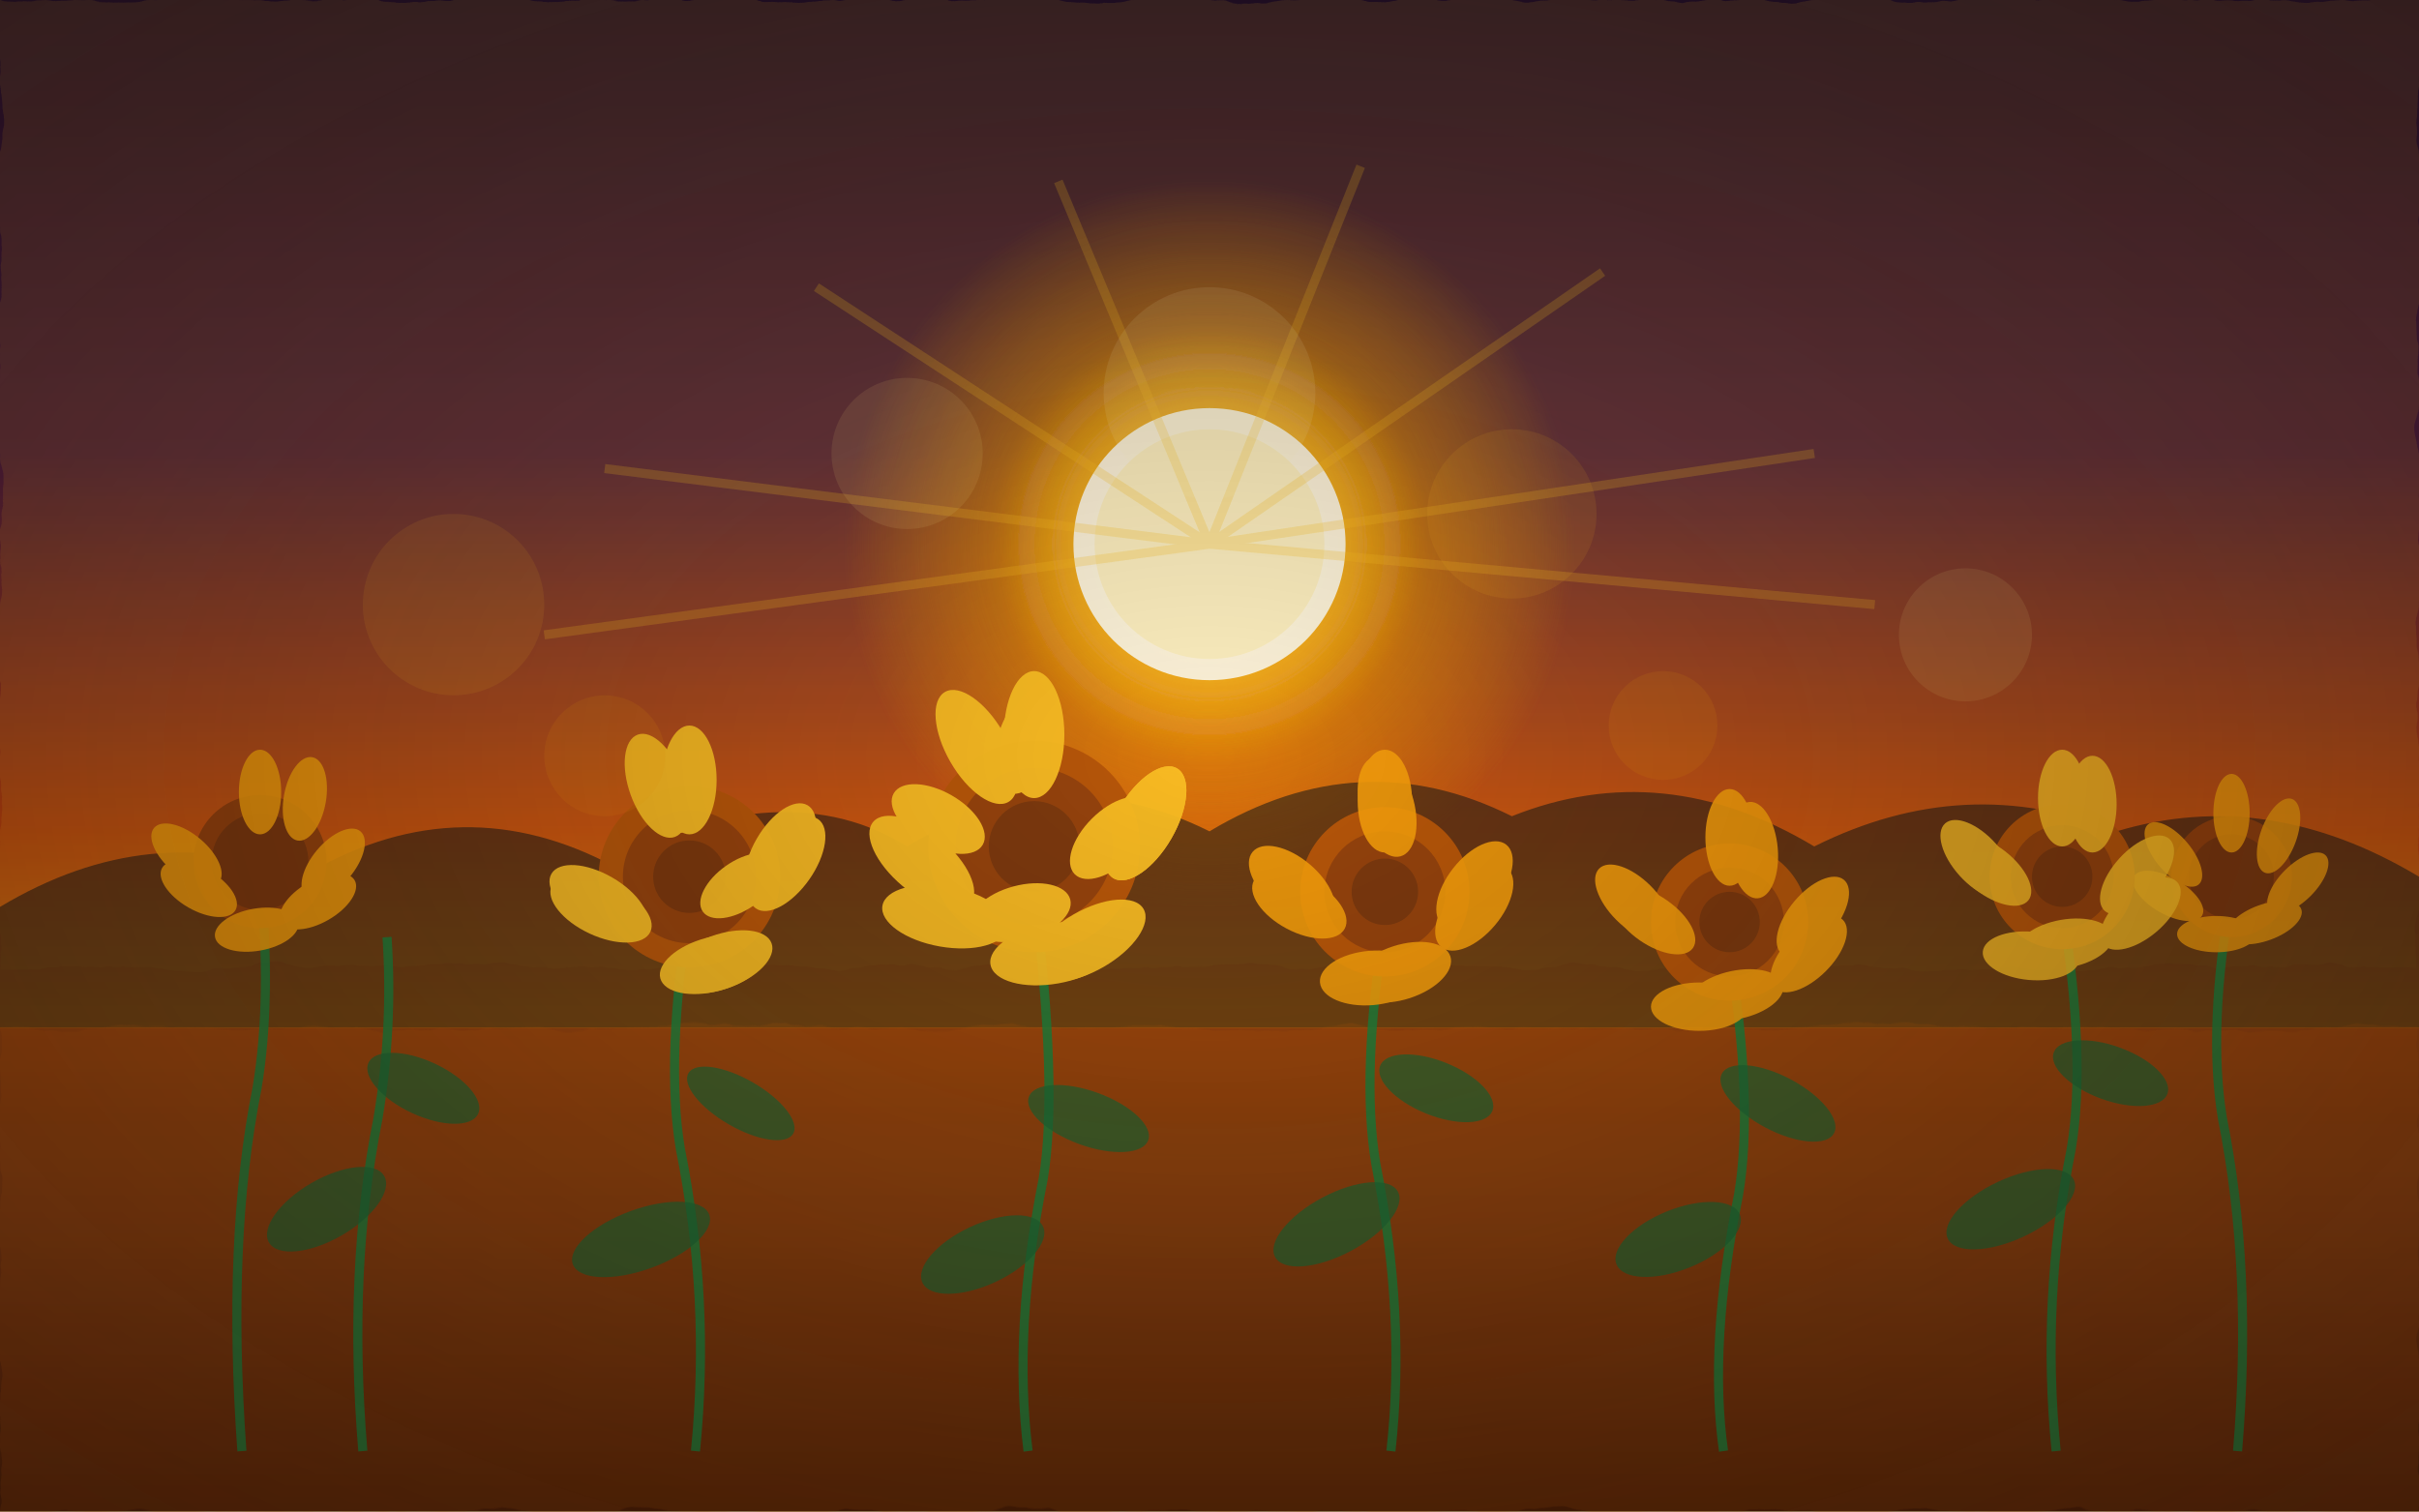
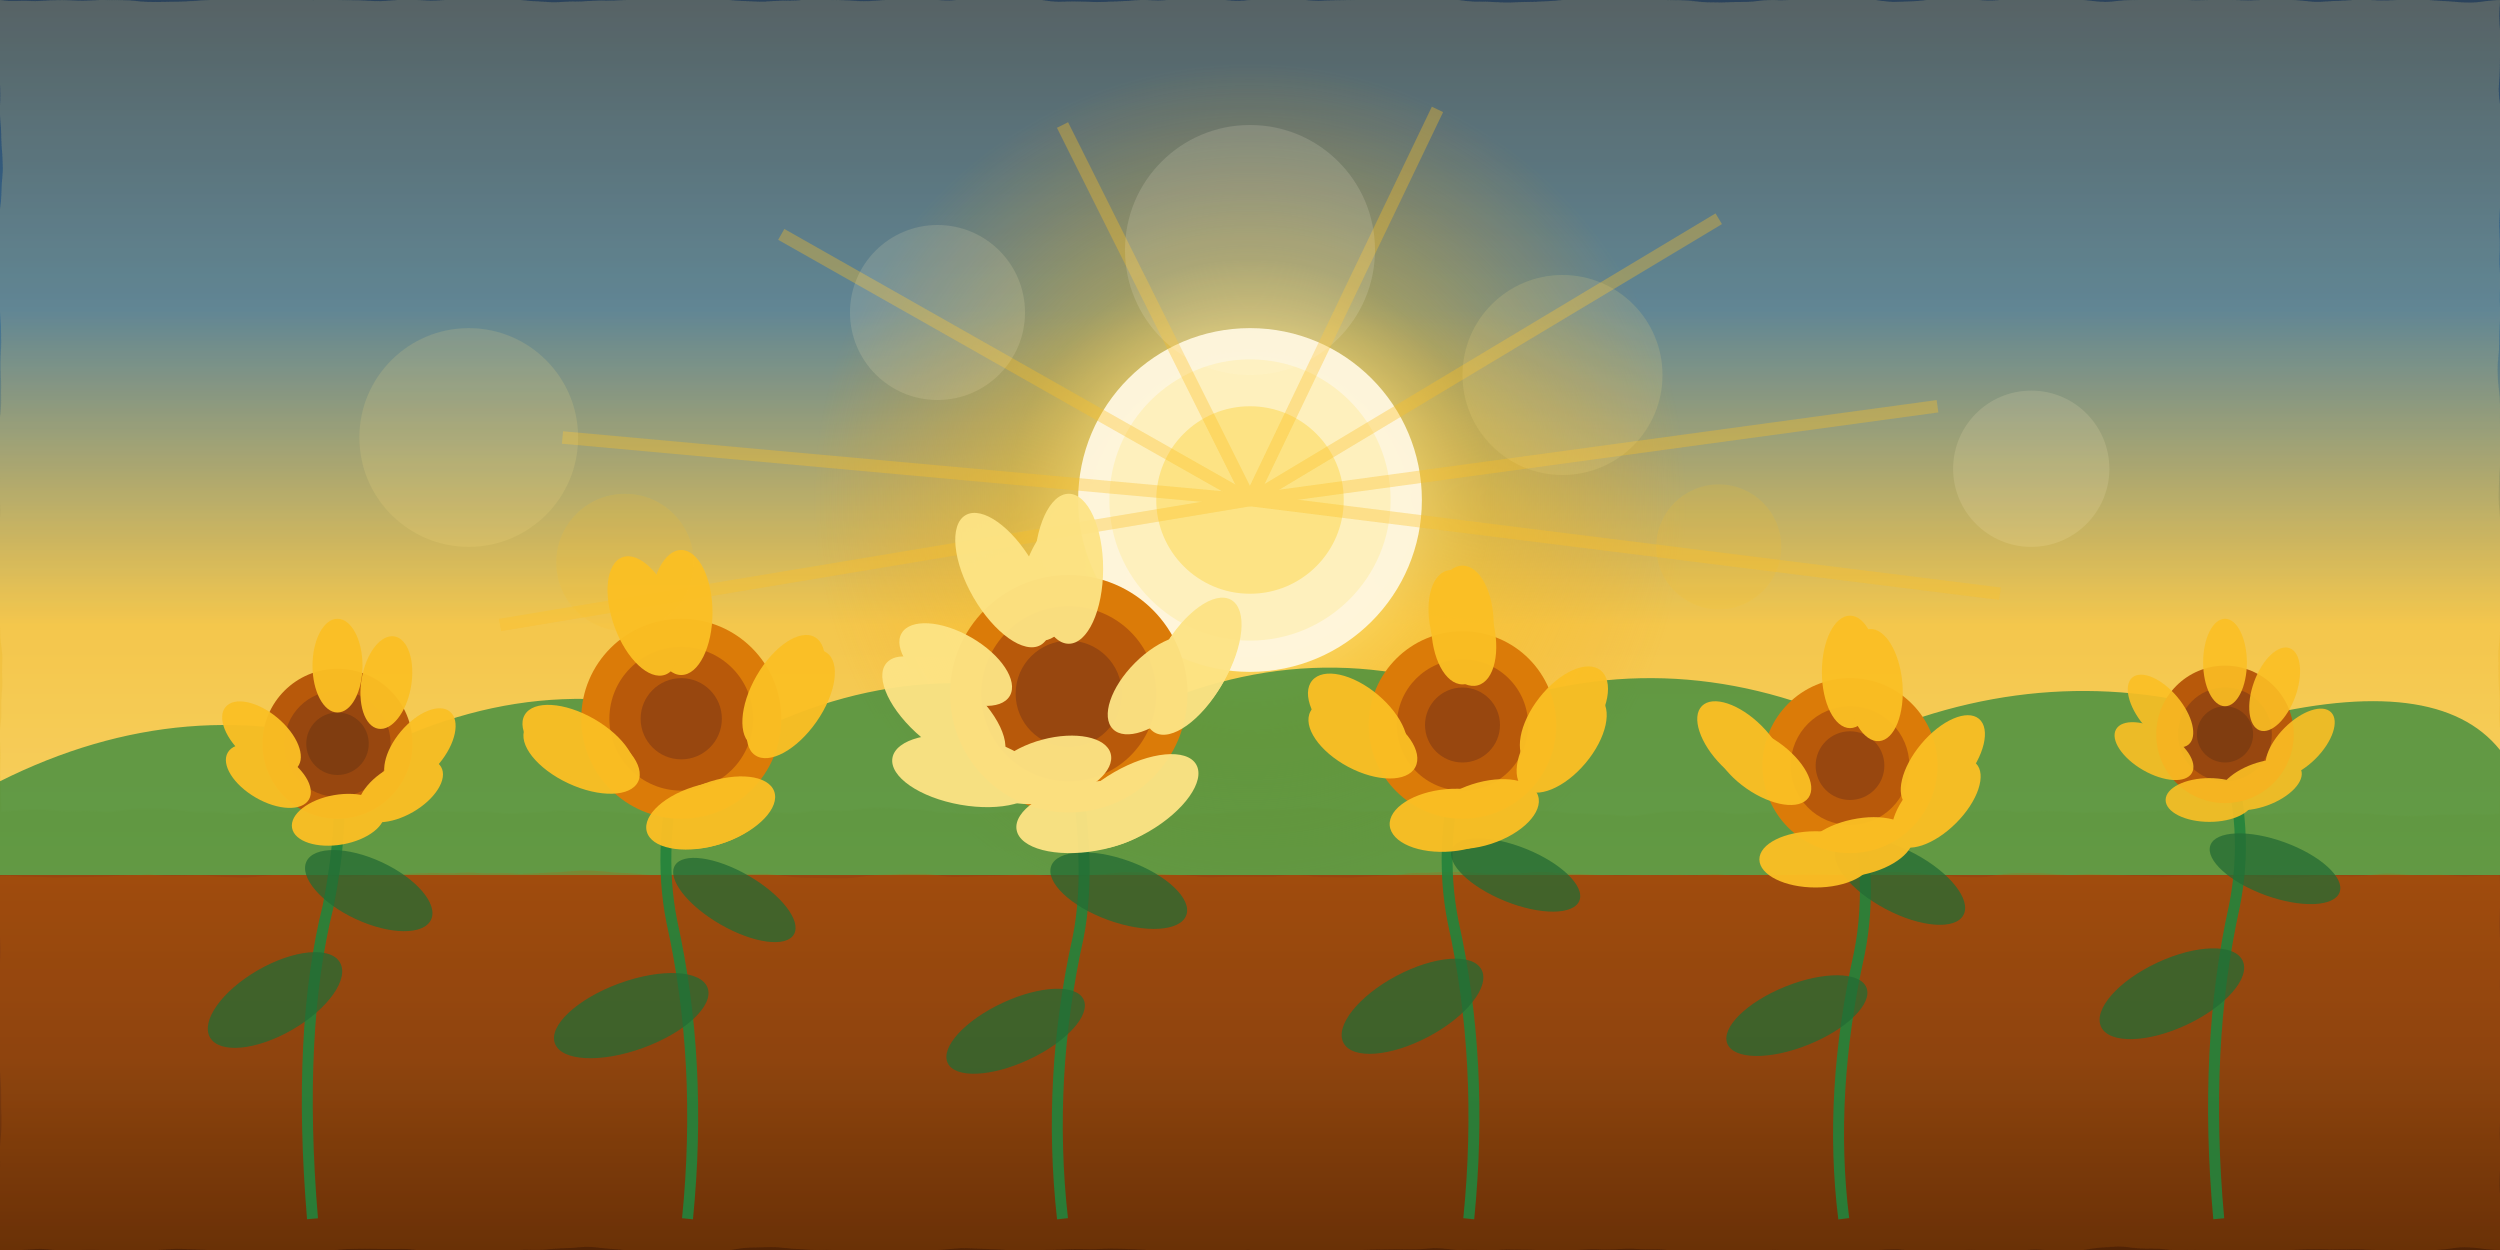
- <svg xmlns="http://www.w3.org/2000/svg" viewBox="0 0 800 500" width="800" height="500">
+ <svg xmlns="http://www.w3.org/2000/svg" viewBox="0 0 800 400" width="800" height="400">
  <defs>
    <filter id="brush" x="-5%" y="-5%" width="110%" height="110%">
-       <feTurbulence type="fractalNoise" baseFrequency="0.04" numOctaves="4" seed="42" />
-       <feDisplacementMap in="SourceGraphic" scale="6" xChannelSelector="R" yChannelSelector="G" />
-     </filter>
-     <filter id="softGlow">
-       <feGaussianBlur stdDeviation="3" result="blur" />
-       <feMerge>
-         <feMergeNode in="blur" />
-         <feMergeNode in="SourceGraphic" />
-       </feMerge>
+       <feTurbulence type="fractalNoise" baseFrequency="0.03" numOctaves="3" seed="42" />
+       <feDisplacementMap in="SourceGraphic" scale="4" xChannelSelector="R" yChannelSelector="G" />
    </filter>
    <linearGradient id="skyGrad" x1="0" y1="0" x2="0" y2="1">
-       <stop offset="0%" stop-color="#1a0a2e" />
-       <stop offset="30%" stop-color="#4a1942" />
-       <stop offset="55%" stop-color="#c2410c" />
-       <stop offset="75%" stop-color="#f59e0b" />
-       <stop offset="100%" stop-color="#fde68a" />
+       <stop offset="0%" stop-color="#1e3a5f" />
+       <stop offset="25%" stop-color="#2d6a9f" />
+       <stop offset="50%" stop-color="#f0c040" />
+       <stop offset="75%" stop-color="#f5d060" />
+       <stop offset="100%" stop-color="#fde8a0" />
    </linearGradient>
    <radialGradient id="sunGlow" cx="0.5" cy="0.5" r="0.5">
      <stop offset="0%" stop-color="#fffbeb" stop-opacity="1" />
-       <stop offset="30%" stop-color="#fbbf24" stop-opacity="0.8" />
-       <stop offset="60%" stop-color="#f59e0b" stop-opacity="0.3" />
+       <stop offset="25%" stop-color="#fde68a" stop-opacity="0.9" />
+       <stop offset="55%" stop-color="#fbbf24" stop-opacity="0.4" />
      <stop offset="100%" stop-color="#f59e0b" stop-opacity="0" />
    </radialGradient>
    <linearGradient id="fieldGrad" x1="0" y1="0" x2="0" y2="1">
      <stop offset="0%" stop-color="#92400e" />
-       <stop offset="40%" stop-color="#78350f" />
+       <stop offset="50%" stop-color="#78350f" />
      <stop offset="100%" stop-color="#451a03" />
    </linearGradient>
  </defs>
-   <rect width="800" height="500" fill="url(#skyGrad)" />
-   <g opacity="0.15" filter="url(#brush)">
-     <rect x="0" y="0" width="800" height="320" fill="#fbbf24" />
+   <rect width="800" height="400" fill="url(#skyGrad)" />
+   <g opacity="0.2" filter="url(#brush)">
+     <rect x="0" y="0" width="800" height="260" fill="#fde68a" />
  </g>
-   <circle cx="400" cy="180" r="120" fill="url(#sunGlow)" filter="url(#softGlow)" />
-   <circle cx="400" cy="180" r="45" fill="#fffbeb" opacity="0.95" />
-   <circle cx="400" cy="180" r="38" fill="#fef3c7" />
-   <g opacity="0.25" stroke="#fbbf24" stroke-width="3" fill="none">
-     <line x1="400" y1="180" x2="350" y2="60" />
-     <line x1="400" y1="180" x2="450" y2="55" />
-     <line x1="400" y1="180" x2="530" y2="90" />
-     <line x1="400" y1="180" x2="270" y2="95" />
-     <line x1="400" y1="180" x2="600" y2="150" />
-     <line x1="400" y1="180" x2="200" y2="155" />
-     <line x1="400" y1="180" x2="620" y2="200" />
-     <line x1="400" y1="180" x2="180" y2="210" />
+   <circle cx="400" cy="160" r="140" fill="url(#sunGlow)" />
+   <circle cx="400" cy="160" r="55" fill="#fffbeb" opacity="0.95" />
+   <circle cx="400" cy="160" r="45" fill="#fef3c7" />
+   <circle cx="400" cy="160" r="30" fill="#fde68a" />
+   <g opacity="0.35" stroke="#fbbf24" stroke-width="4" fill="none">
+     <line x1="400" y1="160" x2="340" y2="40" />
+     <line x1="400" y1="160" x2="460" y2="35" />
+     <line x1="400" y1="160" x2="550" y2="70" />
+     <line x1="400" y1="160" x2="250" y2="75" />
+     <line x1="400" y1="160" x2="620" y2="130" />
+     <line x1="400" y1="160" x2="180" y2="140" />
+     <line x1="400" y1="160" x2="640" y2="190" />
+     <line x1="400" y1="160" x2="160" y2="200" />
  </g>
-   <path d="M0,300 Q50,270 100,290 Q150,260 200,285 Q260,255 300,280 Q350,250 400,275 Q450,245 500,270 Q550,250 600,280 Q650,255 700,275 Q750,260 800,290 L800,340 L0,340 Z" fill="#1c1917" opacity="0.6" />
-   <rect x="0" y="340" width="800" height="160" fill="url(#fieldGrad)" />
-   <g opacity="0.2" filter="url(#brush)">
-     <rect x="0" y="340" width="800" height="160" fill="#b45309" />
+   <path d="M0,250 Q60,220 120,240 Q180,210 240,235 Q300,205 360,230 Q420,200 480,225 Q540,205 600,235 Q660,210 720,230 Q780,215 800,240 L800,280 L0,280 Z" fill="#15803d" opacity="0.7" />
+   <rect x="0" y="280" width="800" height="120" fill="url(#fieldGrad)" />
+   <g opacity="0.25" filter="url(#brush)">
+     <rect x="0" y="280" width="800" height="120" fill="#b45309" />
  </g>
-   <g stroke="#15803d" stroke-width="3" fill="none" opacity="0.85">
-     <path d="M120,480 Q115,420 125,370 Q130,340 128,310" />
-     <path d="M230,480 Q235,430 225,380 Q220,350 228,300" />
-     <path d="M340,480 Q335,440 345,390 Q350,360 342,295" />
-     <path d="M460,480 Q465,435 455,385 Q450,355 458,305" />
-     <path d="M570,480 Q565,445 575,395 Q580,365 572,315" />
-     <path d="M680,480 Q675,430 685,380 Q690,350 682,300" />
-     <path d="M80,480 Q75,410 85,360 Q90,330 86,290" />
-     <path d="M740,480 Q745,420 735,370 Q730,340 738,295" />
+   <g stroke="#15803d" stroke-width="3.5" fill="none" opacity="0.9">
+     <path d="M100,390 Q95,330 105,290 Q110,265 108,245" />
+     <path d="M220,390 Q225,340 215,295 Q210,270 218,240" />
+     <path d="M340,390 Q335,345 345,300 Q350,275 342,235" />
+     <path d="M470,390 Q475,340 465,295 Q460,270 468,240" />
+     <path d="M590,390 Q585,350 595,305 Q600,280 592,250" />
+     <path d="M710,390 Q705,335 715,290 Q720,265 712,240" />
  </g>
-   <g fill="#166534" opacity="0.7">
-     <ellipse cx="108" cy="400" rx="22" ry="10" transform="rotate(-30,108,400)" />
-     <ellipse cx="140" cy="360" rx="20" ry="9" transform="rotate(25,140,360)" />
-     <ellipse cx="212" cy="410" rx="24" ry="10" transform="rotate(-20,212,410)" />
-     <ellipse cx="245" cy="365" rx="20" ry="8" transform="rotate(30,245,365)" />
-     <ellipse cx="325" cy="415" rx="22" ry="10" transform="rotate(-25,325,415)" />
-     <ellipse cx="360" cy="370" rx="21" ry="9" transform="rotate(20,360,370)" />
-     <ellipse cx="442" cy="405" rx="23" ry="10" transform="rotate(-28,442,405)" />
-     <ellipse cx="475" cy="360" rx="20" ry="9" transform="rotate(22,475,360)" />
-     <ellipse cx="555" cy="410" rx="22" ry="10" transform="rotate(-22,555,410)" />
-     <ellipse cx="588" cy="365" rx="21" ry="9" transform="rotate(28,588,365)" />
-     <ellipse cx="665" cy="400" rx="23" ry="10" transform="rotate(-25,665,400)" />
-     <ellipse cx="698" cy="355" rx="20" ry="9" transform="rotate(20,698,355)" />
+   <g fill="#166534" opacity="0.75">
+     <ellipse cx="88" cy="320" rx="24" ry="11" transform="rotate(-30,88,320)" />
+     <ellipse cx="118" cy="285" rx="22" ry="10" transform="rotate(25,118,285)" />
+     <ellipse cx="202" cy="325" rx="26" ry="11" transform="rotate(-20,202,325)" />
+     <ellipse cx="235" cy="288" rx="22" ry="9" transform="rotate(30,235,288)" />
+     <ellipse cx="325" cy="330" rx="24" ry="10" transform="rotate(-25,325,330)" />
+     <ellipse cx="358" cy="285" rx="23" ry="10" transform="rotate(20,358,285)" />
+     <ellipse cx="452" cy="322" rx="25" ry="11" transform="rotate(-28,452,322)" />
+     <ellipse cx="485" cy="280" rx="22" ry="9" transform="rotate(22,485,280)" />
+     <ellipse cx="575" cy="325" rx="24" ry="10" transform="rotate(-22,575,325)" />
+     <ellipse cx="608" cy="282" rx="23" ry="10" transform="rotate(28,608,282)" />
+     <ellipse cx="695" cy="318" rx="25" ry="11" transform="rotate(-25,695,318)" />
+     <ellipse cx="728" cy="278" rx="22" ry="9" transform="rotate(20,728,278)" />
  </g>
  <g>
-     <circle cx="86" cy="285" r="22" fill="#92400e" />
-     <circle cx="86" cy="285" r="16" fill="#78350f" />
-     <g fill="#f59e0b" opacity="0.9">
-       <ellipse cx="86" cy="262" rx="7" ry="14" transform="rotate(0,86,285)" />
-       <ellipse cx="105" cy="270" rx="7" ry="14" transform="rotate(40,86,285)" />
-       <ellipse cx="108" cy="290" rx="7" ry="14" transform="rotate(80,86,285)" />
-       <ellipse cx="100" cy="305" rx="7" ry="14" transform="rotate(130,86,285)" />
-       <ellipse cx="75" cy="308" rx="7" ry="14" transform="rotate(190,86,285)" />
-       <ellipse cx="65" cy="295" rx="7" ry="14" transform="rotate(240,86,285)" />
-       <ellipse cx="68" cy="272" rx="7" ry="14" transform="rotate(300,86,285)" />
+     <circle cx="108" cy="238" r="24" fill="#b45309" />
+     <circle cx="108" cy="238" r="17" fill="#92400e" />
+     <circle cx="108" cy="238" r="10" fill="#78350f" />
+     <g fill="#fbbf24" opacity="0.95">
+       <ellipse cx="108" cy="213" rx="8" ry="15" transform="rotate(0,108,238)" />
+       <ellipse cx="129" cy="222" rx="8" ry="15" transform="rotate(40,108,238)" />
+       <ellipse cx="132" cy="242" rx="8" ry="15" transform="rotate(80,108,238)" />
+       <ellipse cx="122" cy="258" rx="8" ry="15" transform="rotate(130,108,238)" />
+       <ellipse cx="96" cy="260" rx="8" ry="15" transform="rotate(190,108,238)" />
+       <ellipse cx="85" cy="248" rx="8" ry="15" transform="rotate(240,108,238)" />
+       <ellipse cx="88" cy="224" rx="8" ry="15" transform="rotate(300,108,238)" />
    </g>
-     <circle cx="738" cy="290" r="20" fill="#92400e" />
-     <circle cx="738" cy="290" r="14" fill="#78350f" />
-     <g fill="#f59e0b" opacity="0.85">
-       <ellipse cx="738" cy="269" rx="6" ry="13" transform="rotate(0,738,290)" />
-       <ellipse cx="755" cy="276" rx="6" ry="13" transform="rotate(45,738,290)" />
-       <ellipse cx="757" cy="295" rx="6" ry="13" transform="rotate(90,738,290)" />
-       <ellipse cx="748" cy="308" rx="6" ry="13" transform="rotate(140,738,290)" />
-       <ellipse cx="728" cy="308" rx="6" ry="13" transform="rotate(200,738,290)" />
-       <ellipse cx="720" cy="295" rx="6" ry="13" transform="rotate(250,738,290)" />
-       <ellipse cx="722" cy="275" rx="6" ry="13" transform="rotate(300,738,290)" />
+     <circle cx="712" cy="235" r="22" fill="#b45309" />
+     <circle cx="712" cy="235" r="15" fill="#92400e" />
+     <circle cx="712" cy="235" r="9" fill="#78350f" />
+     <g fill="#fbbf24" opacity="0.9">
+       <ellipse cx="712" cy="212" rx="7" ry="14" transform="rotate(0,712,235)" />
+       <ellipse cx="731" cy="220" rx="7" ry="14" transform="rotate(45,712,235)" />
+       <ellipse cx="733" cy="240" rx="7" ry="14" transform="rotate(90,712,235)" />
+       <ellipse cx="723" cy="254" rx="7" ry="14" transform="rotate(140,712,235)" />
+       <ellipse cx="702" cy="254" rx="7" ry="14" transform="rotate(200,712,235)" />
+       <ellipse cx="693" cy="240" rx="7" ry="14" transform="rotate(250,712,235)" />
+       <ellipse cx="696" cy="218" rx="7" ry="14" transform="rotate(300,712,235)" />
    </g>
  </g>
  <g>
-     <circle cx="228" cy="290" r="30" fill="#b45309" />
-     <circle cx="228" cy="290" r="22" fill="#92400e" />
-     <circle cx="228" cy="290" r="12" fill="#78350f" />
+     <circle cx="218" cy="230" r="32" fill="#d97706" />
+     <circle cx="218" cy="230" r="23" fill="#b45309" />
+     <circle cx="218" cy="230" r="13" fill="#92400e" />
    <g fill="#fbbf24" opacity="0.95">
-       <ellipse cx="228" cy="258" rx="9" ry="18" transform="rotate(0,228,290)" />
-       <ellipse cx="252" cy="268" rx="9" ry="18" transform="rotate(35,228,290)" />
-       <ellipse cx="258" cy="290" rx="9" ry="18" transform="rotate(70,228,290)" />
-       <ellipse cx="250" cy="312" rx="9" ry="18" transform="rotate(115,228,290)" />
-       <ellipse cx="228" cy="322" rx="9" ry="18" transform="rotate(160,228,290)" />
-       <ellipse cx="206" cy="312" rx="9" ry="18" transform="rotate(210,228,290)" />
-       <ellipse cx="198" cy="290" rx="9" ry="18" transform="rotate(255,228,290)" />
-       <ellipse cx="206" cy="268" rx="9" ry="18" transform="rotate(300,228,290)" />
-       <ellipse cx="220" cy="262" rx="8" ry="15" transform="rotate(15,228,290)" />
-       <ellipse cx="240" cy="278" rx="8" ry="15" transform="rotate(55,228,290)" />
+       <ellipse cx="218" cy="196" rx="10" ry="20" transform="rotate(0,218,230)" />
+       <ellipse cx="244" cy="206" rx="10" ry="20" transform="rotate(35,218,230)" />
+       <ellipse cx="250" cy="230" rx="10" ry="20" transform="rotate(70,218,230)" />
+       <ellipse cx="242" cy="254" rx="10" ry="20" transform="rotate(115,218,230)" />
+       <ellipse cx="218" cy="265" rx="10" ry="20" transform="rotate(160,218,230)" />
+       <ellipse cx="194" cy="254" rx="10" ry="20" transform="rotate(210,218,230)" />
+       <ellipse cx="186" cy="230" rx="10" ry="20" transform="rotate(255,218,230)" />
+       <ellipse cx="194" cy="206" rx="10" ry="20" transform="rotate(300,218,230)" />
    </g>
-     <circle cx="342" cy="280" r="35" fill="#b45309" />
-     <circle cx="342" cy="280" r="26" fill="#92400e" />
-     <circle cx="342" cy="280" r="15" fill="#78350f" />
+     <circle cx="342" cy="222" r="38" fill="#d97706" />
+     <circle cx="342" cy="222" r="28" fill="#b45309" />
+     <circle cx="342" cy="222" r="17" fill="#92400e" />
+     <g fill="#fde68a" opacity="0.95">
+       <ellipse cx="342" cy="182" rx="11" ry="24" transform="rotate(0,342,222)" />
+       <ellipse cx="372" cy="195" rx="11" ry="24" transform="rotate(30,342,222)" />
+       <ellipse cx="382" cy="222" rx="11" ry="24" transform="rotate(60,342,222)" />
+       <ellipse cx="372" cy="250" rx="11" ry="24" transform="rotate(100,342,222)" />
+       <ellipse cx="342" cy="264" rx="11" ry="24" transform="rotate(150,342,222)" />
+       <ellipse cx="312" cy="250" rx="11" ry="24" transform="rotate(210,342,222)" />
+       <ellipse cx="302" cy="222" rx="11" ry="24" transform="rotate(260,342,222)" />
+       <ellipse cx="312" cy="195" rx="11" ry="24" transform="rotate(310,342,222)" />
+       <ellipse cx="328" cy="188" rx="10" ry="20" transform="rotate(15,342,222)" />
+       <ellipse cx="360" cy="200" rx="10" ry="20" transform="rotate(45,342,222)" />
+       <ellipse cx="364" cy="234" rx="10" ry="20" transform="rotate(75,342,222)" />
+       <ellipse cx="352" cy="258" rx="10" ry="20" transform="rotate(120,342,222)" />
+     </g>
+     <circle cx="468" cy="232" r="30" fill="#d97706" />
+     <circle cx="468" cy="232" r="21" fill="#b45309" />
+     <circle cx="468" cy="232" r="12" fill="#92400e" />
    <g fill="#fbbf24" opacity="0.95">
-       <ellipse cx="342" cy="243" rx="10" ry="21" transform="rotate(0,342,280)" />
-       <ellipse cx="370" cy="255" rx="10" ry="21" transform="rotate(30,342,280)" />
-       <ellipse cx="378" cy="280" rx="10" ry="21" transform="rotate(60,342,280)" />
-       <ellipse cx="370" cy="305" rx="10" ry="21" transform="rotate(100,342,280)" />
-       <ellipse cx="342" cy="318" rx="10" ry="21" transform="rotate(150,342,280)" />
-       <ellipse cx="314" cy="305" rx="10" ry="21" transform="rotate(210,342,280)" />
-       <ellipse cx="306" cy="280" rx="10" ry="21" transform="rotate(260,342,280)" />
-       <ellipse cx="314" cy="255" rx="10" ry="21" transform="rotate(310,342,280)" />
-       <ellipse cx="330" cy="248" rx="9" ry="17" transform="rotate(15,342,280)" />
-       <ellipse cx="358" cy="260" rx="9" ry="17" transform="rotate(45,342,280)" />
-       <ellipse cx="362" cy="290" rx="9" ry="17" transform="rotate(75,342,280)" />
-       <ellipse cx="350" cy="312" rx="9" ry="17" transform="rotate(120,342,280)" />
+       <ellipse cx="468" cy="200" rx="10" ry="19" transform="rotate(0,468,232)" />
+       <ellipse cx="492" cy="210" rx="10" ry="19" transform="rotate(38,468,232)" />
+       <ellipse cx="497" cy="235" rx="10" ry="19" transform="rotate(72,468,232)" />
+       <ellipse cx="487" cy="258" rx="10" ry="19" transform="rotate(118,468,232)" />
+       <ellipse cx="460" cy="262" rx="10" ry="19" transform="rotate(165,468,232)" />
+       <ellipse cx="440" cy="248" rx="10" ry="19" transform="rotate(220,468,232)" />
+       <ellipse cx="438" cy="225" rx="10" ry="19" transform="rotate(265,468,232)" />
+       <ellipse cx="448" cy="205" rx="10" ry="19" transform="rotate(310,468,232)" />
    </g>
-     <circle cx="458" cy="295" r="28" fill="#b45309" />
-     <circle cx="458" cy="295" r="20" fill="#92400e" />
-     <circle cx="458" cy="295" r="11" fill="#78350f" />
-     <g fill="#f59e0b" opacity="0.9">
-       <ellipse cx="458" cy="265" rx="9" ry="17" transform="rotate(0,458,295)" />
-       <ellipse cx="480" cy="275" rx="9" ry="17" transform="rotate(38,458,295)" />
-       <ellipse cx="485" cy="298" rx="9" ry="17" transform="rotate(72,458,295)" />
-       <ellipse cx="475" cy="318" rx="9" ry="17" transform="rotate(118,458,295)" />
-       <ellipse cx="450" cy="322" rx="9" ry="17" transform="rotate(165,458,295)" />
-       <ellipse cx="432" cy="310" rx="9" ry="17" transform="rotate(220,458,295)" />
-       <ellipse cx="430" cy="288" rx="9" ry="17" transform="rotate(265,458,295)" />
-       <ellipse cx="440" cy="270" rx="9" ry="17" transform="rotate(310,458,295)" />
-     </g>
-     <circle cx="572" cy="305" r="26" fill="#b45309" />
-     <circle cx="572" cy="305" r="18" fill="#92400e" />
-     <circle cx="572" cy="305" r="10" fill="#78350f" />
-     <g fill="#f59e0b" opacity="0.9">
-       <ellipse cx="572" cy="277" rx="8" ry="16" transform="rotate(0,572,305)" />
-       <ellipse cx="592" cy="286" rx="8" ry="16" transform="rotate(40,572,305)" />
-       <ellipse cx="596" cy="308" rx="8" ry="16" transform="rotate(78,572,305)" />
-       <ellipse cx="586" cy="326" rx="8" ry="16" transform="rotate(125,572,305)" />
-       <ellipse cx="562" cy="328" rx="8" ry="16" transform="rotate(175,572,305)" />
-       <ellipse cx="546" cy="316" rx="8" ry="16" transform="rotate(225,572,305)" />
-       <ellipse cx="544" cy="295" rx="8" ry="16" transform="rotate(270,572,305)" />
-       <ellipse cx="554" cy="278" rx="8" ry="16" transform="rotate(315,572,305)" />
-     </g>
-     <circle cx="682" cy="290" r="24" fill="#b45309" />
-     <circle cx="682" cy="290" r="17" fill="#92400e" />
-     <circle cx="682" cy="290" r="10" fill="#78350f" />
-     <g fill="#fbbf24" opacity="0.85">
-       <ellipse cx="682" cy="264" rx="8" ry="16" transform="rotate(0,682,290)" />
-       <ellipse cx="700" cy="273" rx="8" ry="16" transform="rotate(42,682,290)" />
-       <ellipse cx="704" cy="293" rx="8" ry="16" transform="rotate(80,682,290)" />
-       <ellipse cx="695" cy="310" rx="8" ry="16" transform="rotate(128,682,290)" />
-       <ellipse cx="672" cy="314" rx="8" ry="16" transform="rotate(180,682,290)" />
-       <ellipse cx="656" cy="302" rx="8" ry="16" transform="rotate(230,682,290)" />
-       <ellipse cx="655" cy="282" rx="8" ry="16" transform="rotate(275,682,290)" />
-       <ellipse cx="665" cy="267" rx="8" ry="16" transform="rotate(318,682,290)" />
+     <circle cx="592" cy="245" r="28" fill="#d97706" />
+     <circle cx="592" cy="245" r="19" fill="#b45309" />
+     <circle cx="592" cy="245" r="11" fill="#92400e" />
+     <g fill="#fbbf24" opacity="0.95">
+       <ellipse cx="592" cy="215" rx="9" ry="18" transform="rotate(0,592,245)" />
+       <ellipse cx="614" cy="225" rx="9" ry="18" transform="rotate(40,592,245)" />
+       <ellipse cx="618" cy="248" rx="9" ry="18" transform="rotate(78,592,245)" />
+       <ellipse cx="608" cy="268" rx="9" ry="18" transform="rotate(125,592,245)" />
+       <ellipse cx="582" cy="270" rx="9" ry="18" transform="rotate(175,592,245)" />
+       <ellipse cx="564" cy="256" rx="9" ry="18" transform="rotate(225,592,245)" />
+       <ellipse cx="562" cy="234" rx="9" ry="18" transform="rotate(270,592,245)" />
+       <ellipse cx="572" cy="216" rx="9" ry="18" transform="rotate(315,592,245)" />
    </g>
  </g>
-   <g opacity="0.12">
-     <circle cx="150" cy="200" r="30" fill="#fbbf24" />
-     <circle cx="300" cy="150" r="25" fill="#fde68a" />
-     <circle cx="500" cy="170" r="28" fill="#fbbf24" />
-     <circle cx="650" cy="210" r="22" fill="#fde68a" />
-     <circle cx="400" cy="130" r="35" fill="#fef3c7" />
-     <circle cx="200" cy="250" r="20" fill="#f59e0b" />
-     <circle cx="550" cy="240" r="18" fill="#f59e0b" />
+   <g opacity="0.15">
+     <circle cx="150" cy="140" r="35" fill="#fde68a" />
+     <circle cx="300" cy="100" r="28" fill="#fef3c7" />
+     <circle cx="500" cy="120" r="32" fill="#fde68a" />
+     <circle cx="650" cy="150" r="25" fill="#fef3c7" />
+     <circle cx="400" cy="80" r="40" fill="#fffbeb" />
+     <circle cx="200" cy="180" r="22" fill="#fbbf24" />
+     <circle cx="550" cy="175" r="20" fill="#fbbf24" />
  </g>
-   <rect width="800" height="500" fill="#f59e0b" opacity="0.04" />
-   <radialGradient id="vignette" cx="0.5" cy="0.5" r="0.7">
-     <stop offset="0%" stop-color="transparent" />
-     <stop offset="100%" stop-color="#1a0a0a" stop-opacity="0.4" />
-   </radialGradient>
-   <rect width="800" height="500" fill="url(#vignette)" />
+   <rect width="800" height="400" fill="#fbbf24" opacity="0.06" />
</svg>
